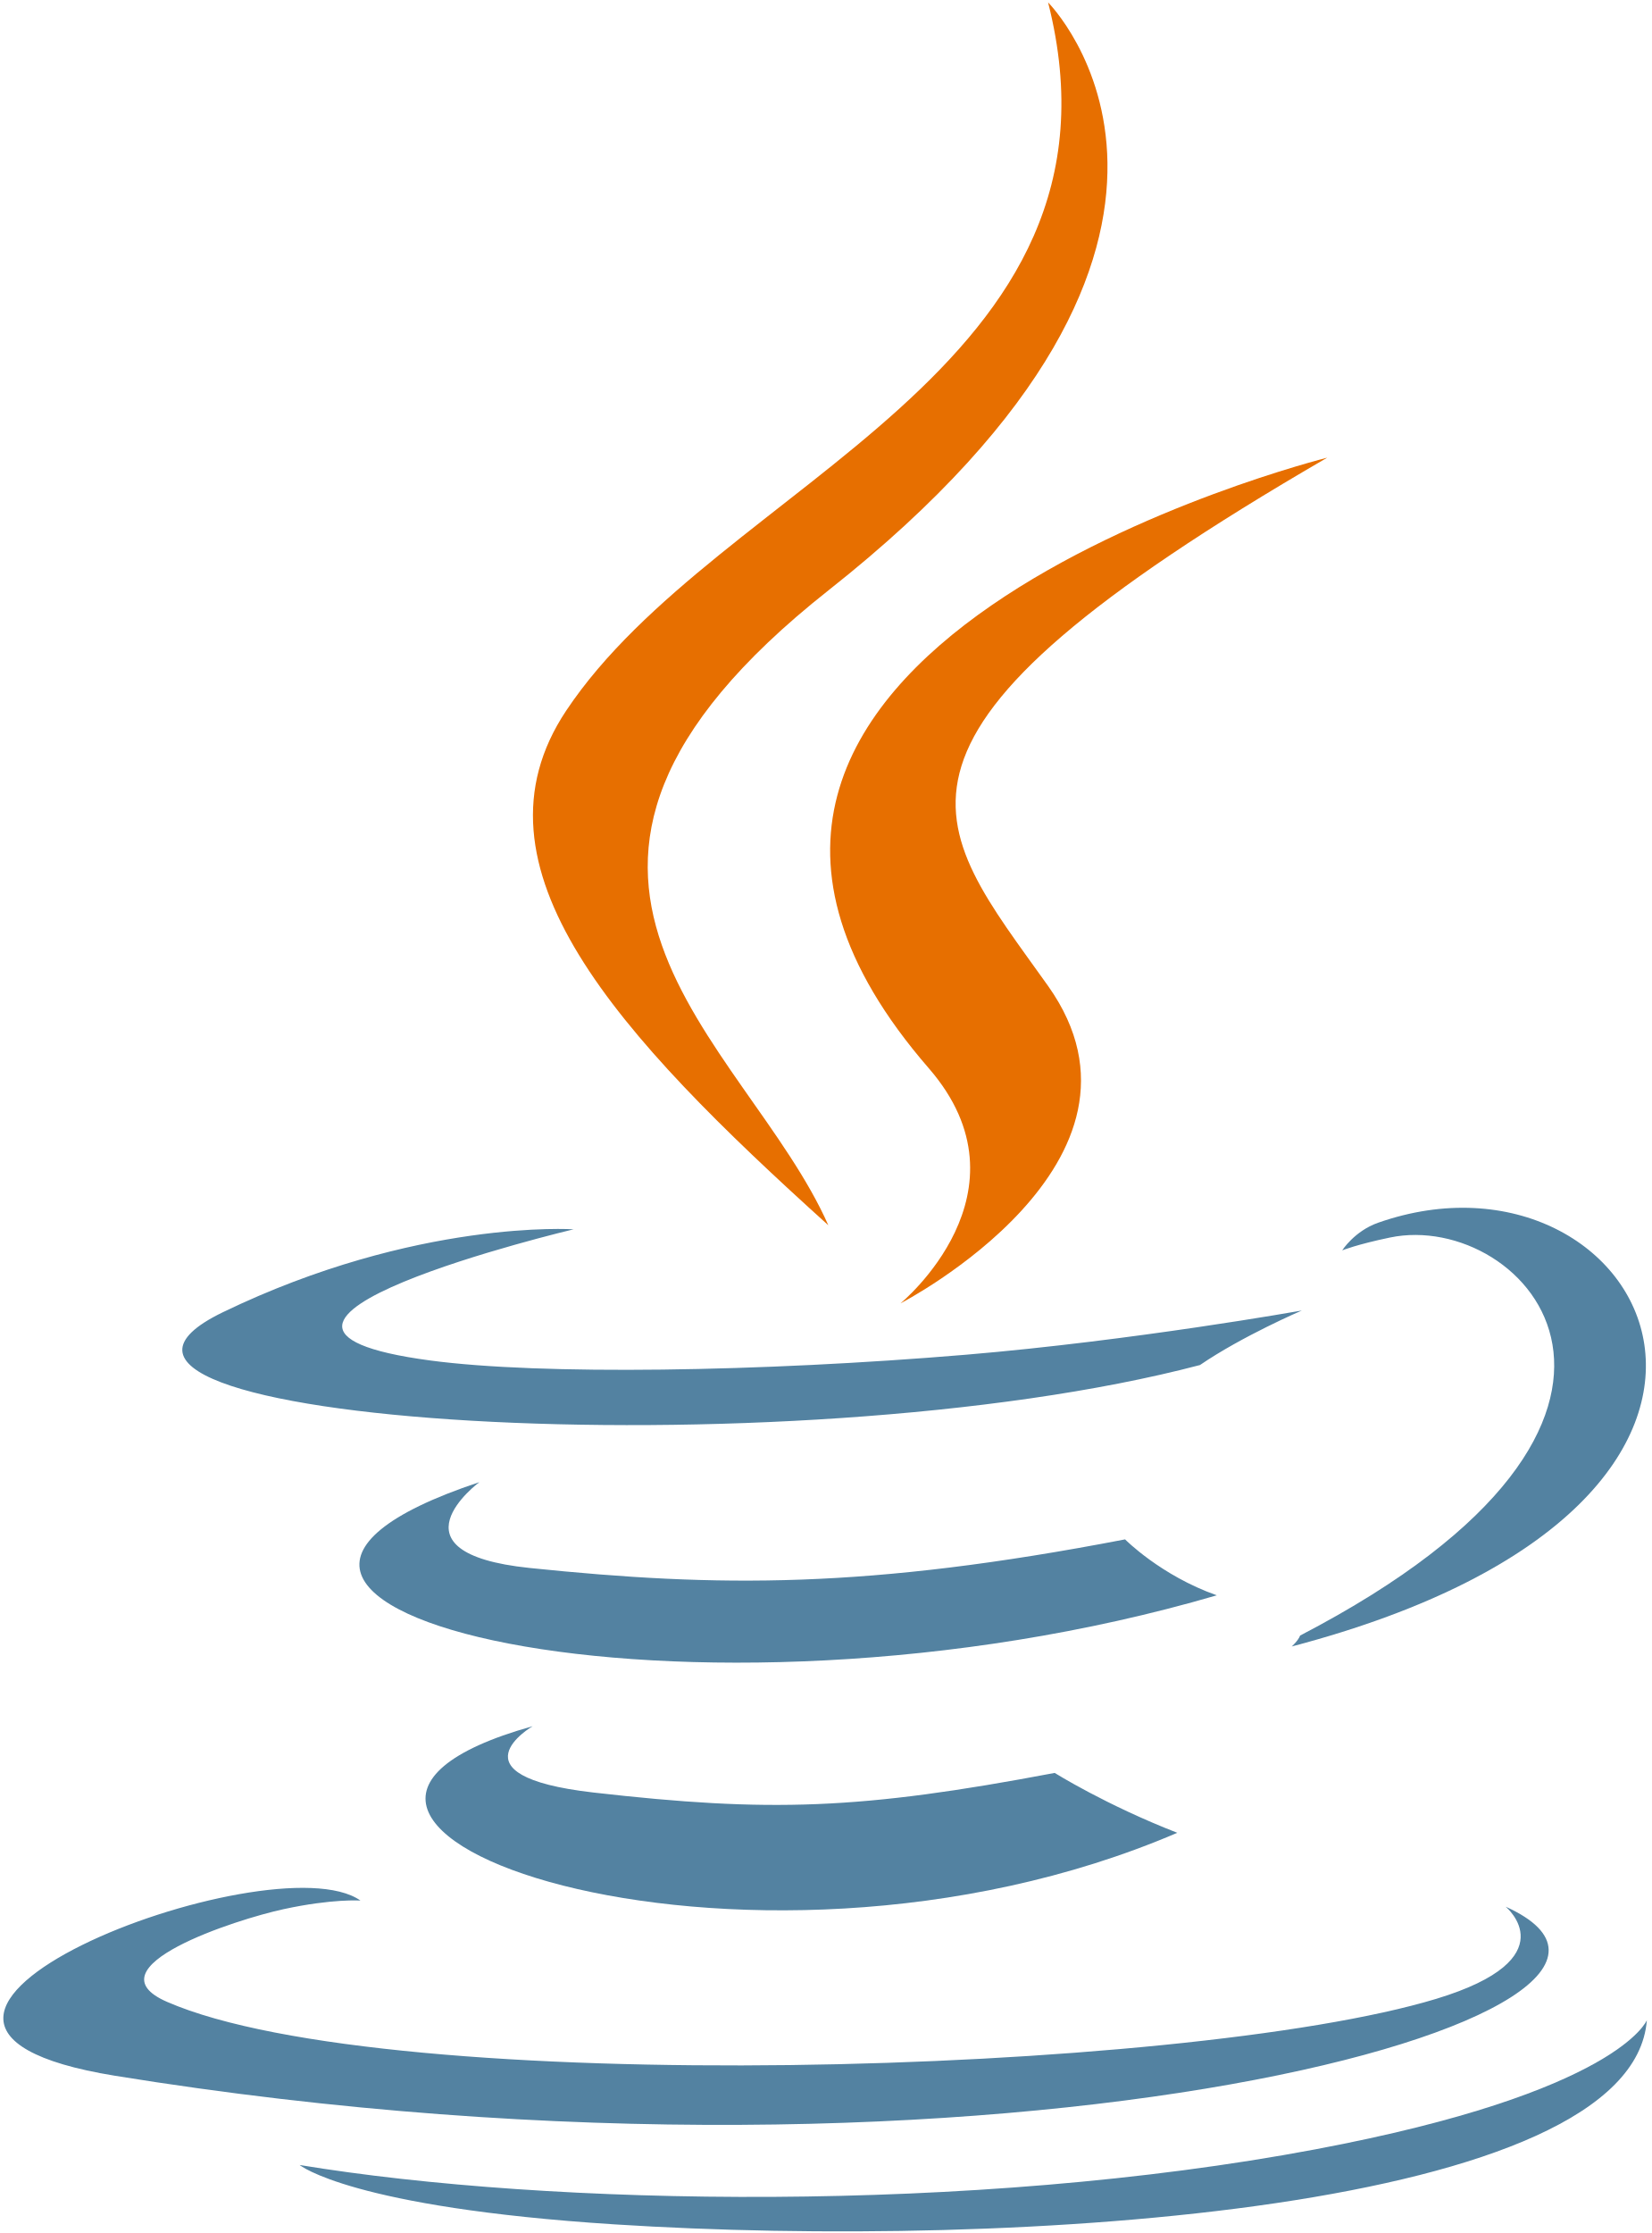
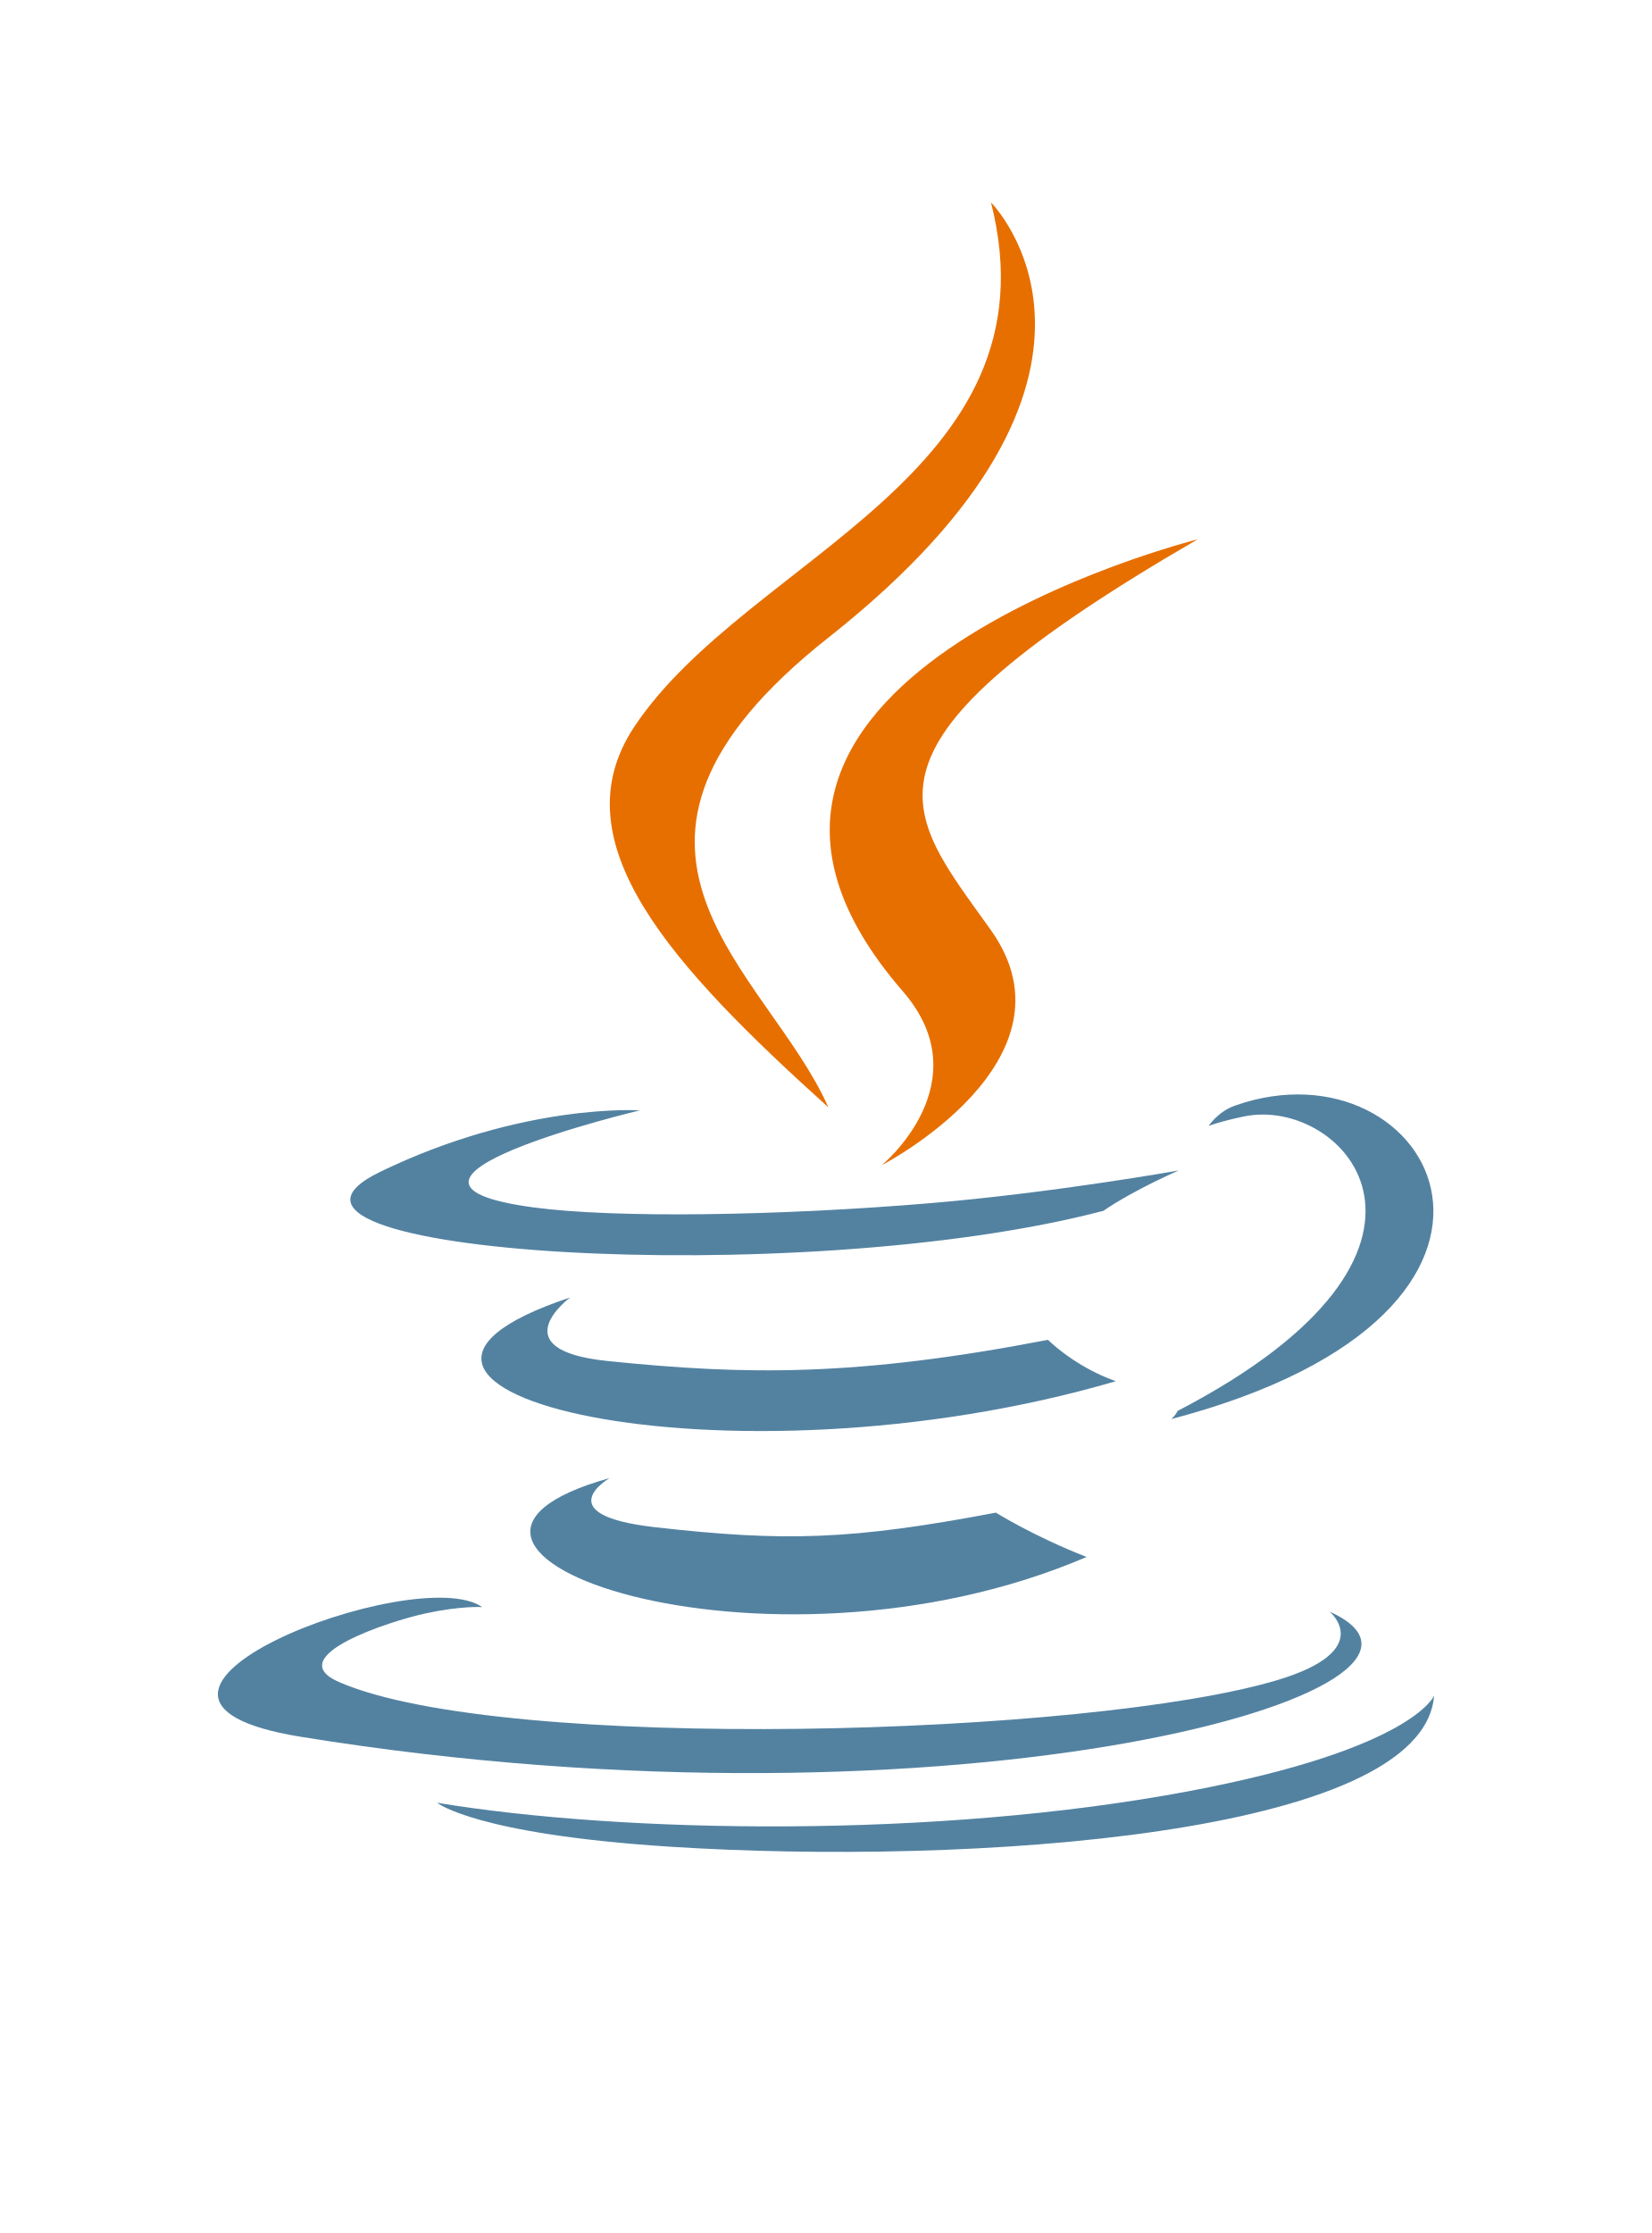
- <svg xmlns="http://www.w3.org/2000/svg" width="1850" height="2500" preserveAspectRatio="xMinYMin meet" viewBox="0 0 256 346">
-   <path fill="#5382A1" d="M82.554 267.473s-13.198 7.675 9.393 10.272c27.369 3.122 41.356 2.675 71.517-3.034 0 0 7.93 4.972 19.003 9.279-67.611 28.977-153.019-1.679-99.913-16.517M74.292 229.659s-14.803 10.958 7.805 13.296c29.236 3.016 52.324 3.263 92.276-4.43 0 0 5.526 5.602 14.215 8.666-81.747 23.904-172.798 1.885-114.296-17.532" />
-   <path fill="#E76F00" d="M143.942 165.515c16.66 19.18-4.377 36.44-4.377 36.44s42.301-21.837 22.874-49.183c-18.144-25.5-32.059-38.172 43.268-81.858 0 0-118.238 29.53-61.765 94.6" />
-   <path fill="#5382A1" d="M233.364 295.442s9.767 8.047-10.757 14.273c-39.026 11.823-162.432 15.393-196.714.471-12.323-5.36 10.787-12.8 18.056-14.362 7.581-1.644 11.914-1.337 11.914-1.337-13.705-9.655-88.583 18.957-38.034 27.15 137.853 22.356 251.292-10.066 215.535-26.195M88.9 190.48s-62.771 14.91-22.228 20.323c17.118 2.292 51.243 1.774 83.03-.89 25.978-2.19 52.063-6.85 52.063-6.85s-9.16 3.923-15.787 8.448c-63.744 16.765-186.886 8.966-151.435-8.183 29.981-14.492 54.358-12.848 54.358-12.848M201.506 253.422c64.8-33.672 34.839-66.03 13.927-61.67-5.126 1.066-7.411 1.99-7.411 1.99s1.903-2.98 5.537-4.27c41.37-14.545 73.187 42.897-13.355 65.647 0 .001 1.003-.895 1.302-1.697" />
-   <path fill="#E76F00" d="M162.439.371s35.887 35.9-34.037 91.101c-56.071 44.282-12.786 69.53-.023 98.377-32.73-29.53-56.75-55.526-40.635-79.72C111.395 74.612 176.918 57.393 162.439.37" />
-   <path fill="#5382A1" d="M95.268 344.665c62.199 3.982 157.712-2.209 159.974-31.64 0 0-4.348 11.158-51.404 20.018-53.088 9.99-118.564 8.824-157.399 2.421.001 0 7.95 6.58 48.83 9.201" />
+ <svg xmlns="http://www.w3.org/2000/svg" viewBox="0 0 1850 2500">
+   <path fill="#5382A1" d="M682.653,1654.807c0,0-70.567,41.037,50.223,54.923c146.337,16.693,221.124,14.303,382.389-16.223  c0,0,42.4,26.585,101.605,49.613C855.366,1898.056,398.705,1734.144,682.653,1654.807 M638.478,1452.622  c0,0-79.149,58.591,41.732,71.092c156.319,16.126,279.767,17.446,493.383-23.687c0,0,29.547,29.953,76.006,46.335  C812.511,1674.173,325.678,1556.441,638.478,1452.622" />
+   <path fill="#E76F00" d="M1010.884,1109.655c89.078,102.553-23.402,194.839-23.402,194.839s226.176-116.759,122.303-262.974  c-97.013-136.344-171.414-204.099,231.346-437.68c0,0-632.198,157.891-330.246,505.809" />
+   <path fill="#5382A1" d="M1489.008,1804.353c0,0,52.222,43.025-57.517,76.314c-208.664,63.216-868.495,82.304-1051.794,2.519  c-65.889-28.659,57.676-68.439,96.542-76.791c40.534-8.79,63.702-7.148,63.702-7.148  c-73.278-51.624-473.638,101.359-203.361,145.166C1073.655,2063.945,1680.193,1890.591,1489.008,1804.353 M716.583,1243.14  c0,0-335.625,79.721-118.849,108.663c91.526,12.255,273.987,9.485,443.947-4.759c138.899-11.71,278.372-36.626,278.372-36.626  s-48.978,20.976-84.411,45.17c-340.828,89.64-999.246,47.939-809.696-43.753c160.303-77.486,290.643-68.696,290.643-68.696   M1318.669,1579.679c346.474-180.038,186.277-353.051,74.465-329.738c-27.408,5.699-39.625,10.641-39.625,10.641  s10.175-15.934,29.604-22.831c221.198-77.77,391.318,229.362-71.406,351.002C1311.707,1588.758,1317.069,1583.967,1318.669,1579.679  " />
+   <path fill="#E76F00" d="M1109.784,226.66c0,0,191.881,191.951-181.99,487.1c-299.802,236.769-68.365,371.765-0.122,526.006  c-175.002-157.893-303.433-296.889-217.269-426.25c126.458-189.902,476.798-281.969,399.381-586.86" />
+   <path fill="#5382A1" d="M750.632,2067.539c332.568,21.291,843.258-11.812,855.353-169.174c0,0-23.248,59.66-274.848,107.033  c-283.853,53.414-633.941,47.18-841.585,12.944c0.005,0,42.507,35.182,261.085,49.196" />
</svg>
